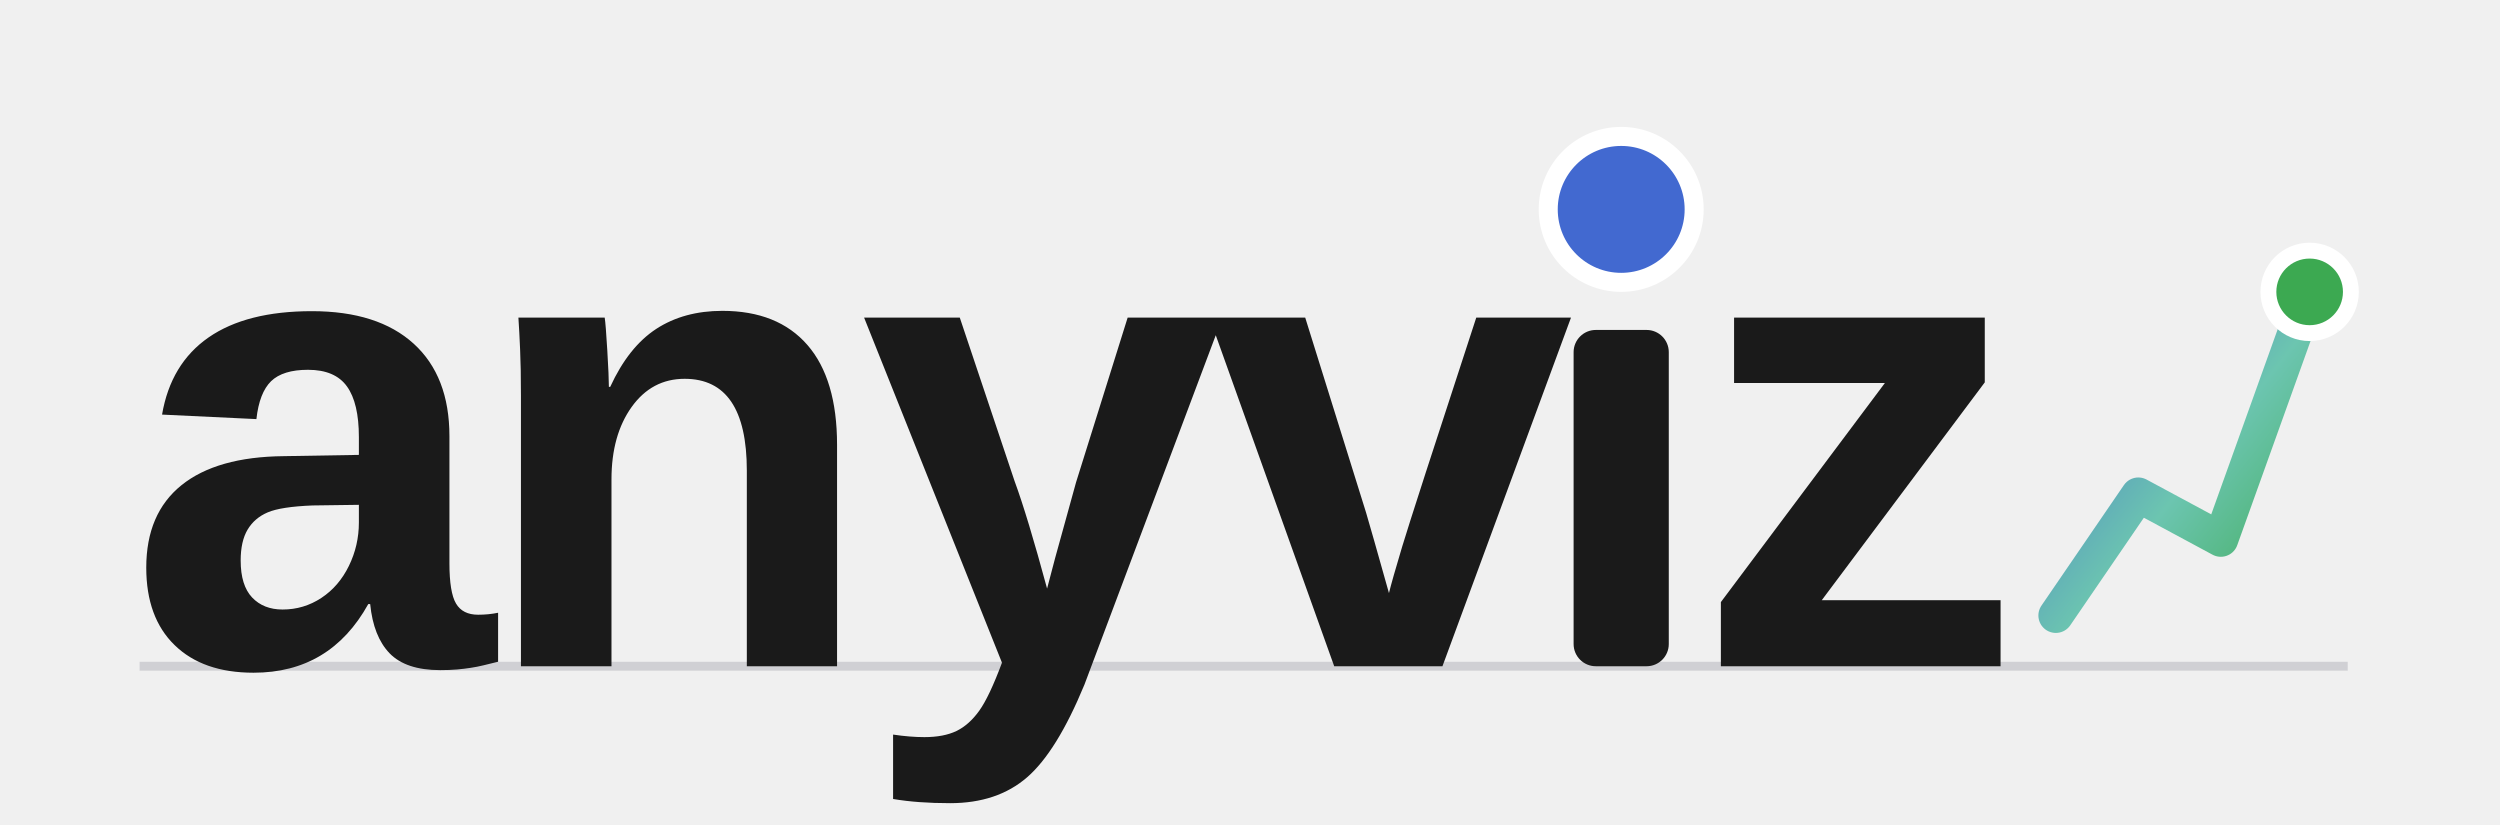
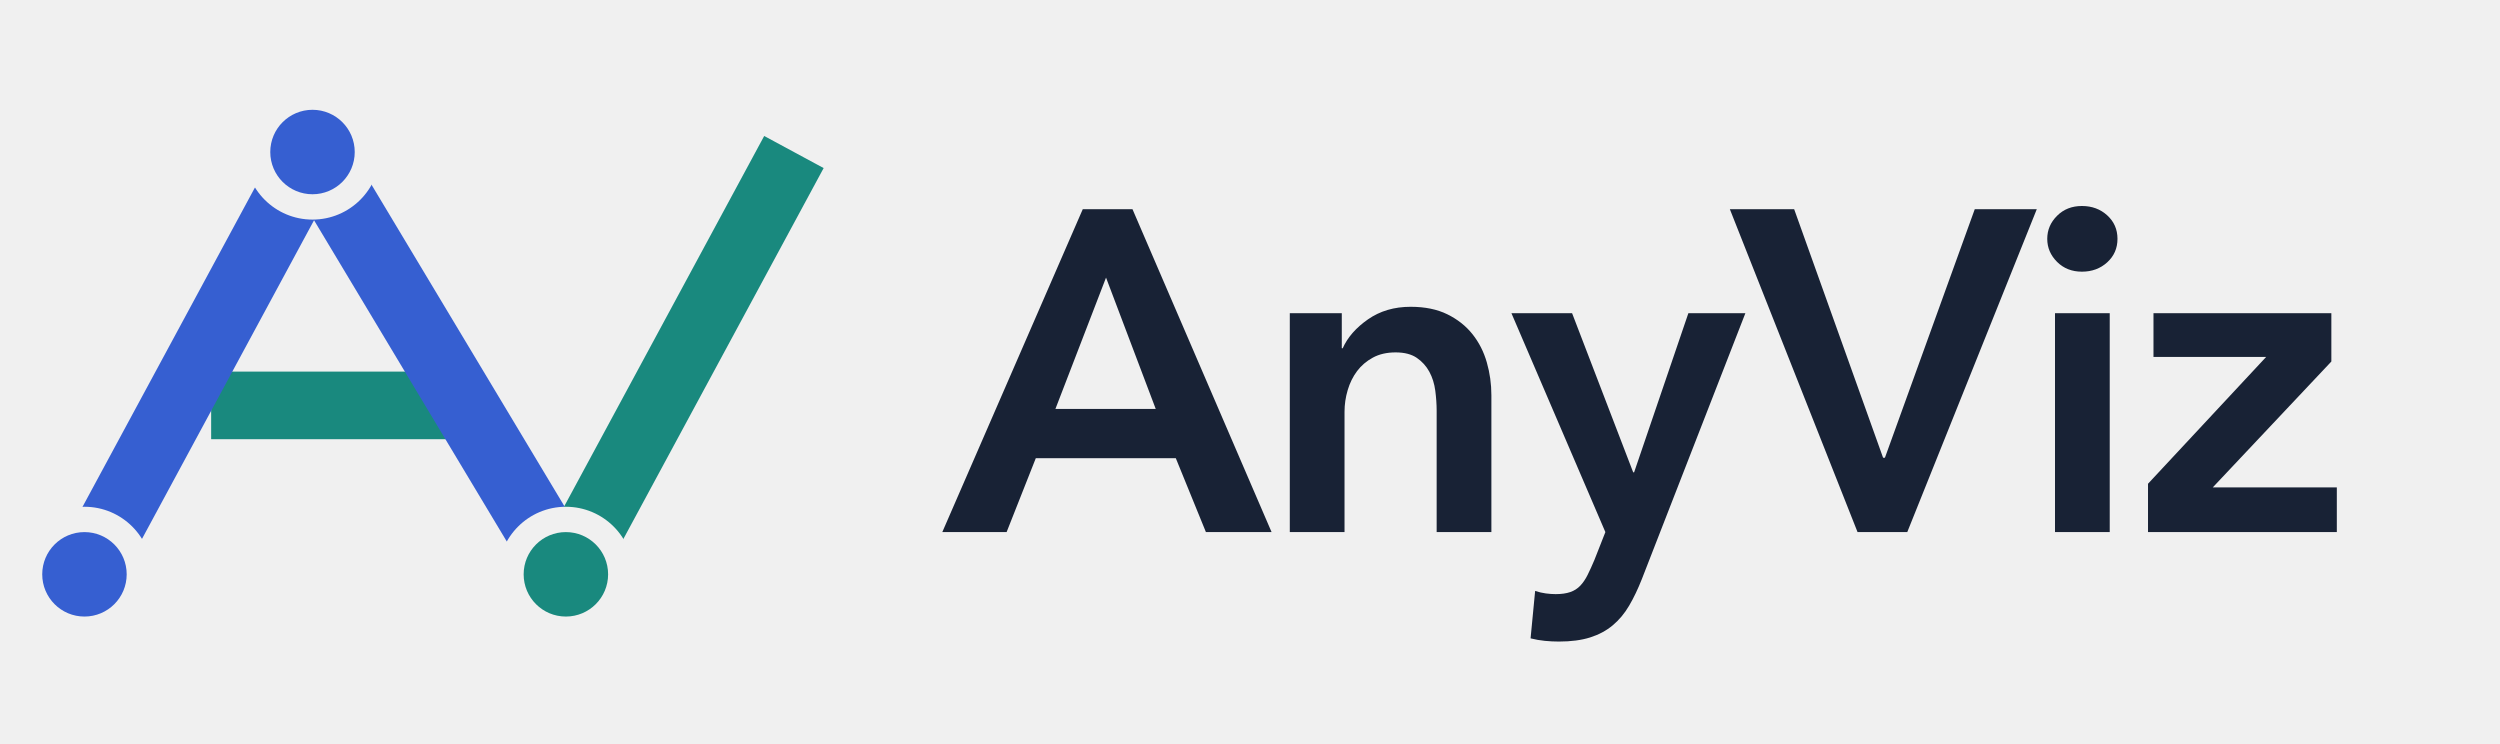
- <svg xmlns="http://www.w3.org/2000/svg" viewBox="0 0 394 130" width="394" height="130" role="img" aria-label="anyviz">
+ <svg xmlns="http://www.w3.org/2000/svg" width="296" height="88" viewBox="0 0 296 88" role="img" aria-labelledby="brand-title brand-desc">
+   <style>.ink{fill:#182235}.blue{stroke:#365FD1}.teal{stroke:#19897E}.blue-fill{fill:#365FD1}.teal-fill{fill:#19897E}@media(prefers-color-scheme:dark){.ink{fill:#F0F4FC}.blue{stroke:#88A5FF}.teal{stroke:#64D6C4}.blue-fill{fill:#88A5FF}.teal-fill{fill:#64D6C4}}</style>
  <defs>
-     <linearGradient id="av-grad" x1="0" y1="0" x2="1" y2="1">
-       <stop offset="0%" stop-color="#4269d0" />
-       <stop offset="55%" stop-color="#6cc5b0" />
-       <stop offset="100%" stop-color="#3ca951" />
-     </linearGradient>
+     <mask id="node-space">
+       <rect width="104" height="88" fill="white" />
+       <g fill="black">
+         <circle cx="10" cy="68" r="8" />
+         <circle cx="37" cy="18" r="8" />
+         <circle cx="67" cy="68" r="8" />
+       </g>
+     </mask>
  </defs>
-   <line x1="22" y1="105" x2="370.0" y2="105" stroke="#9696a0" stroke-width="1.4" stroke-opacity="0.35" />
-   <path d="M39.96 106.02 Q31.98 106.02 27.52 101.67 Q23.05 97.33 23.05 89.46 Q23.05 80.93 28.61 76.46 Q34.17 71.99 44.73 71.89 L56.56 71.69 L56.56 68.89 Q56.56 63.51 54.68 60.90 Q52.80 58.28 48.54 58.28 Q44.58 58.28 42.72 60.08 Q40.87 61.89 40.41 66.05 L25.54 65.34 Q26.91 57.32 32.87 53.18 Q38.84 49.04 49.15 49.04 Q59.56 49.04 65.20 54.17 Q70.83 59.30 70.83 68.74 L70.83 88.75 Q70.83 93.37 71.87 95.12 Q72.91 96.88 75.35 96.88 Q76.98 96.88 78.50 96.57 L78.50 104.29 Q77.23 104.59 76.21 104.85 Q75.20 105.10 74.18 105.25 Q73.17 105.41 72.03 105.51 Q70.88 105.61 69.36 105.61 Q63.98 105.61 61.41 102.97 Q58.85 100.33 58.34 95.20 L58.04 95.20 Q52.04 106.02 39.96 106.02 Z M56.56 79.56 L49.25 79.66 Q44.27 79.86 42.19 80.75 Q40.11 81.64 39.02 83.47 Q37.93 85.30 37.93 88.34 Q37.93 92.25 39.73 94.16 Q41.53 96.06 44.53 96.06 Q47.88 96.06 50.65 94.23 Q53.41 92.41 54.99 89.18 Q56.56 85.96 56.56 82.35 L56.56 79.56 Z M117.70 105.00 L117.70 74.18 Q117.70 59.70 107.90 59.70 Q102.72 59.70 99.54 64.15 Q96.37 68.59 96.37 75.55 L96.37 105.00 L82.10 105.00 L82.10 62.34 Q82.10 57.93 81.97 55.11 Q81.85 52.29 81.70 50.05 L95.30 50.05 Q95.46 51.02 95.71 55.21 Q95.96 59.40 95.96 60.97 L96.17 60.97 Q99.06 54.68 103.43 51.83 Q107.80 48.99 113.84 48.99 Q122.57 48.99 127.25 54.37 Q131.92 59.75 131.92 70.11 L131.92 105.00 L117.70 105.00 Z M149.74 126.58 Q144.61 126.58 140.75 125.92 L140.75 115.77 Q143.44 116.17 145.68 116.17 Q148.72 116.17 150.73 115.21 Q152.73 114.24 154.33 112.01 Q155.93 109.77 157.91 104.44 L136.18 50.05 L151.26 50.05 L159.89 75.80 Q161.93 81.34 165.02 92.76 L166.29 87.94 L169.59 76.00 L177.72 50.05 L192.65 50.05 L170.91 107.89 Q166.55 118.46 161.85 122.52 Q157.15 126.58 149.74 126.58 Z M227.33 105.00 L210.27 105.00 L190.61 50.05 L205.70 50.05 L215.29 80.78 Q216.05 83.32 218.90 93.47 Q219.41 91.39 220.98 86.16 Q222.55 80.93 232.66 50.05 L247.59 50.05 L227.33 105.00 Z" fill="#1A1A1A" />
-   <rect x="248.0" y="52" width="15" height="53" rx="3.5" fill="#1A1A1A" />
-   <circle cx="255.5" cy="33" r="11.5" fill="#4269d0" stroke="#FFFFFF" stroke-width="3" />
-   <path d="M271.21 105.00 L271.21 94.89 L297.06 60.36 L273.29 60.36 L273.29 50.05 L312.80 50.05 L312.80 60.26 L287.11 94.59 L315.29 94.59 L315.29 105.00 L271.21 105.00 Z" fill="#1A1A1A" />
-   <polyline points="324.0,97 337.0,78 350.0,85 364.0,46" fill="none" stroke="url(#av-grad)" stroke-width="5.5" stroke-linecap="round" stroke-linejoin="round" />
-   <circle cx="364.0" cy="46" r="6.5" fill="#3ca951" stroke="#FFFFFF" stroke-width="2.5" />
+   <g mask="url(#node-space)" fill="none" stroke-width="8" stroke-linejoin="round">
+     <path d="M25 48H53" class="teal" />
+     <path d="M10 68L37 18L67 68" class="blue" />
+     <path d="M67 68L94 18" class="teal" />
+   </g>
+   <g class="blue-fill">
+     <circle cx="10" cy="68" r="5" />
+     <circle cx="37" cy="18" r="5" />
+   </g>
+   <circle class="teal-fill" cx="67" cy="68" r="5" />
+   <path class="ink" d="M128.2 24.768H134.086L150.556 63.0H142.78L139.216 54.252H122.638L119.182 63.0H111.568ZM136.84 48.42 130.954 32.868 124.96 48.42Z M152.712 37.08H158.868V41.238H158.976Q159.84 39.294 161.973 37.809Q164.106 36.324 167.022 36.324Q169.56 36.324 171.369 37.215Q173.178 38.106 174.339 39.564Q175.5 41.022 176.04 42.912Q176.58 44.802 176.58 46.8V63.0H170.1V48.636Q170.1 47.502 169.938 46.26Q169.776 45.018 169.236 44.019Q168.696 43.02 167.751 42.372Q166.806 41.724 165.24 41.724Q163.674 41.724 162.54 42.345Q161.406 42.966 160.677 43.938Q159.948 44.91 159.57 46.179Q159.192 47.448 159.192 48.744V63.0H152.712Z M178.952 37.08H186.134L193.37 55.926H193.478L199.904 37.08H206.654L194.396 68.562Q193.694 70.344 192.884 71.721Q192.074 73.098 190.94 74.043Q189.806 74.988 188.267 75.474Q186.728 75.96 184.568 75.96Q183.758 75.96 182.921 75.879Q182.084 75.798 181.22 75.582L181.76 69.966Q182.408 70.182 183.029 70.263Q183.65 70.344 184.19 70.344Q185.216 70.344 185.918 70.101Q186.62 69.858 187.106 69.345Q187.592 68.832 187.97 68.076Q188.348 67.32 188.78 66.294L190.076 63.0Z M204.814 24.768H212.428L222.958 54.198H223.174L233.812 24.768H241.156L225.82 63.0H219.934Z M243.312 37.08H249.792V63.0H243.312ZM242.394 28.278Q242.394 26.712 243.555 25.551Q244.716 24.39 246.498 24.39Q248.28 24.39 249.495 25.497Q250.71 26.604 250.71 28.278Q250.71 29.952 249.495 31.059Q248.28 32.166 246.498 32.166Q244.716 32.166 243.555 31.005Q242.394 29.844 242.394 28.278Z M254.324 57.276 268.31 42.264H254.972V37.08H276.032V42.804L261.992 57.708H276.68V63.0H254.324Z" />
</svg>
